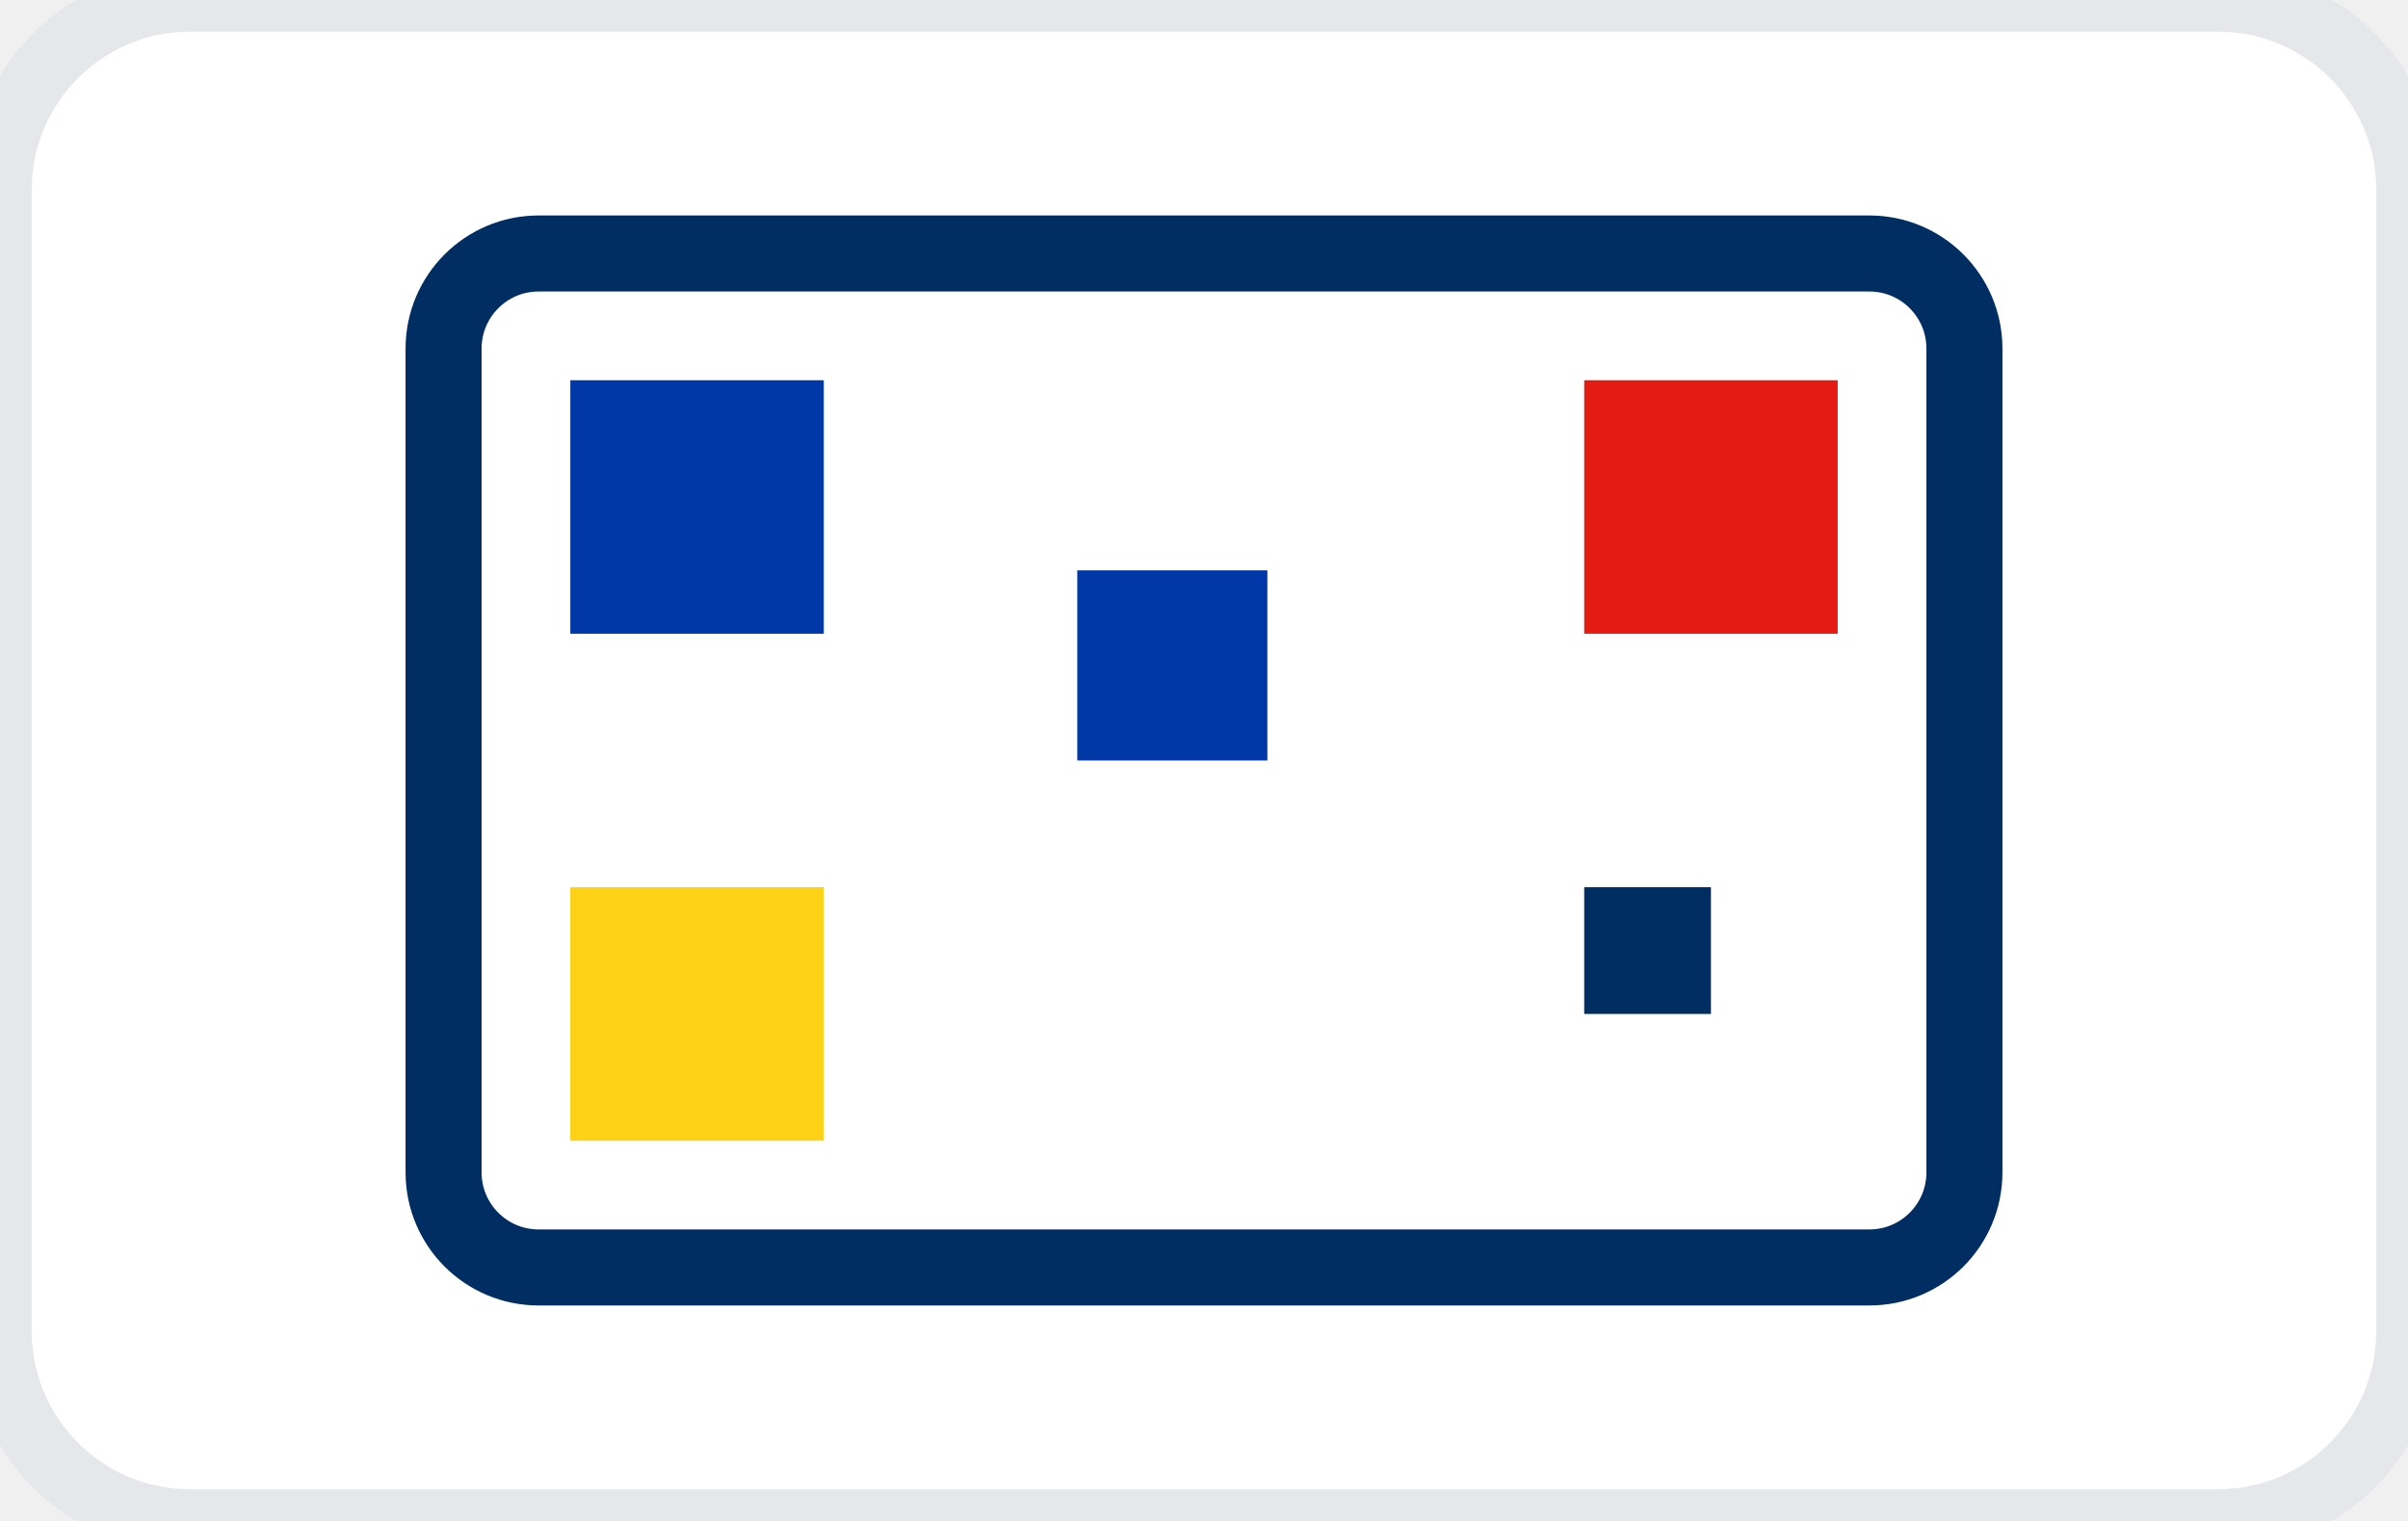
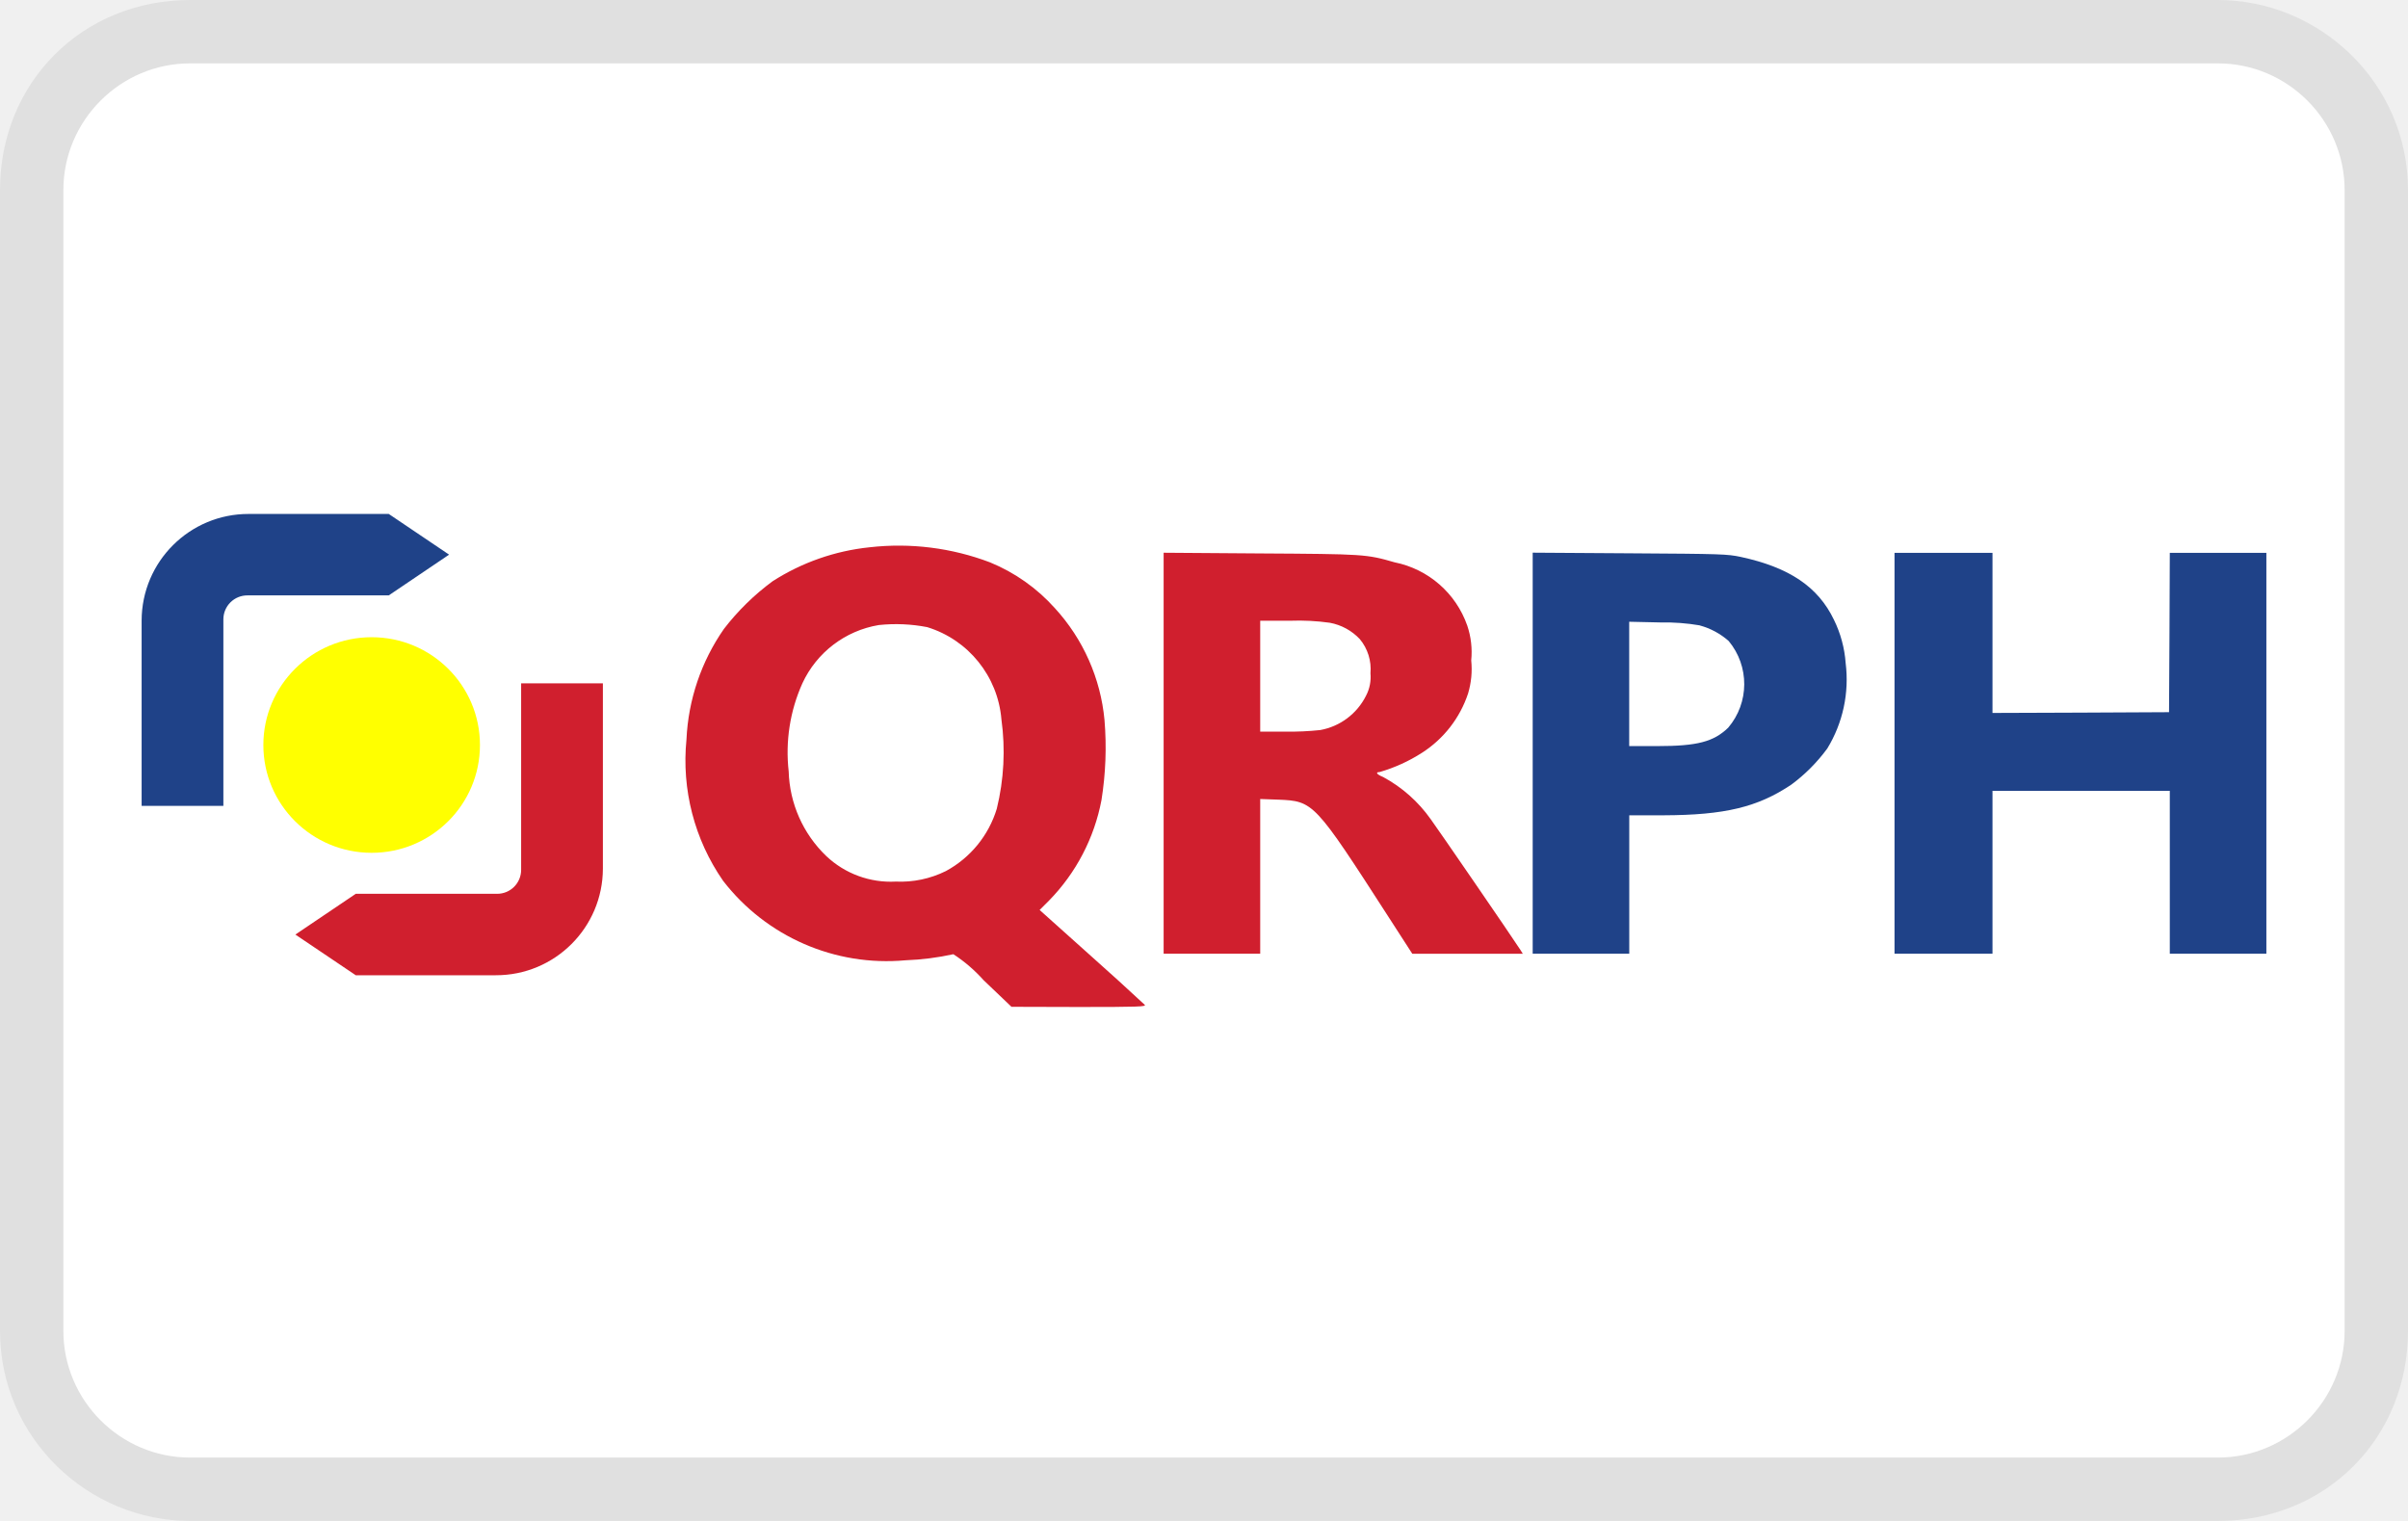
- <svg xmlns="http://www.w3.org/2000/svg" viewBox="0 0 38 24" width="38" height="24">
-   <rect width="38" height="24" rx="3" fill="#FFFFFF" stroke="#E5E7EB" stroke-width="1" />
-   <rect x="7" y="4" width="24" height="16" rx="1.5" fill="none" stroke="#002D62" stroke-width="1.2" />
-   <rect x="9" y="6" width="4" height="4" fill="#0038A8" />
-   <rect x="25" y="6" width="4" height="4" fill="#E41B13" />
-   <rect x="9" y="14" width="4" height="4" fill="#FCD116" />
-   <rect x="17" y="9" width="3" height="3" fill="#0038A8" />
-   <rect x="25" y="14" width="2" height="2" fill="#002D62" />
+ <svg xmlns="http://www.w3.org/2000/svg" role="img" viewBox="0 0 38 24" width="38" height="24" aria-labelledby="pi-qrph">
+   <path fill="#000" opacity=".07" d="M35 0H3C1.3 0 0 1.3 0 3v18c0 1.7 1.4 3 3 3h32c1.7 0 3-1.3 3-3V3c0-1.7-1.4-3-3-3z" />
+   <path fill="#fff" d="M35 1c1.1 0 2 .9 2 2v18c0 1.1-.9 2-2 2H3c-1.1 0-2-.9-2-2V3c0-1.1.9-2 2-2h32" />
+   <path d="M13.722 8.636a3.497 3.497 0 00-1.53.536 3.857 3.857 0 00-.767.751 3.312 3.312 0 00-.592 1.745 3.329 3.329 0 00.578 2.231 3.261 3.261 0 002.878 1.254 4.273 4.273 0 00.756-.096 2.399 2.399 0 01.477.41l.44.42 1.066.003c.934 0 1.062-.005 1.037-.034a48.566 48.566 0 00-.842-.765l-.817-.732.15-.15a3.09 3.09 0 00.826-1.583 5.256 5.256 0 00.048-1.263 3.029 3.029 0 00-.782-1.765 2.8 2.8 0 00-1.024-.724 4.063 4.063 0 00-1.902-.238zm.91 1.26a1.666 1.666 0 011.171 1.454 3.765 3.765 0 01-.073 1.412 1.67 1.67 0 01-.803.983 1.613 1.613 0 01-.791.166 1.48 1.48 0 01-1.096-.402 1.927 1.927 0 01-.594-1.336 2.66 2.66 0 01.216-1.39 1.622 1.622 0 011.206-.92 2.58 2.58 0 01.764.033zM18.363 11.884v3.165h1.524v-2.441l.282.01c.562.023.571.033 1.754 1.868l.364.564h1.744l-.038-.061c-.121-.189-1.331-1.95-1.415-2.062a2.2 2.2 0 00-.751-.666c-.1-.04-.127-.078-.057-.078a2.551 2.551 0 00.671-.305 1.774 1.774 0 00.726-.934 1.343 1.343 0 00.05-.523 1.311 1.311 0 00-.062-.548 1.535 1.535 0 00-1.148-1c-.446-.129-.485-.13-2.125-.14l-1.519-.011v3.162zm2.623-2.057a.866.866 0 01.473.258.74.74 0 01.168.539.633.633 0 01-.07.354 1.008 1.008 0 01-.723.542 4.59 4.59 0 01-.542.025h-.405v-1.75h.473a3.55 3.55 0 01.626.032z" fill="#d01f2e" />
+   <path d="M24.187 11.884v3.165h1.524v-2.184h.541c.963-.003 1.485-.127 2.018-.485a2.684 2.684 0 00.566-.569 2.087 2.087 0 00.29-1.346 1.852 1.852 0 00-.185-.685c-.25-.52-.703-.826-1.47-.992-.216-.045-.293-.048-1.753-.057l-1.531-.01v3.163zm2.636-2.015a1.135 1.135 0 01.457.246 1.063 1.063 0 01-.007 1.367c-.23.223-.489.291-1.117.291h-.446V9.811l.496.011a3.294 3.294 0 01.617.046zM29.897 11.886v3.163h1.546v-2.57h2.798v2.57h1.524V8.724h-1.524l-.005 1.256-.007 1.258-1.392.007-1.394.005V8.724h-1.546v3.162z" fill="#1f4288" />
+   <ellipse cx="5.865" cy="11.756" fill="#ff0" rx="1.709" ry="1.701" />
+   <path d="M7.087 8.752l-.952-.642h-2.21a1.686 1.686 0 00-1.69 1.682v2.924h1.29V9.772a.378.378 0 01.38-.377h2.23l.952-.643z" fill="#1f4288" />
+   <path d="M4.661 14.747l.953.642h2.21a1.686 1.686 0 001.69-1.682v-2.924h-1.29v2.944a.378.378 0 01-.38.377h-2.23l-.953.643z" fill="#d01f2e" />
</svg>
